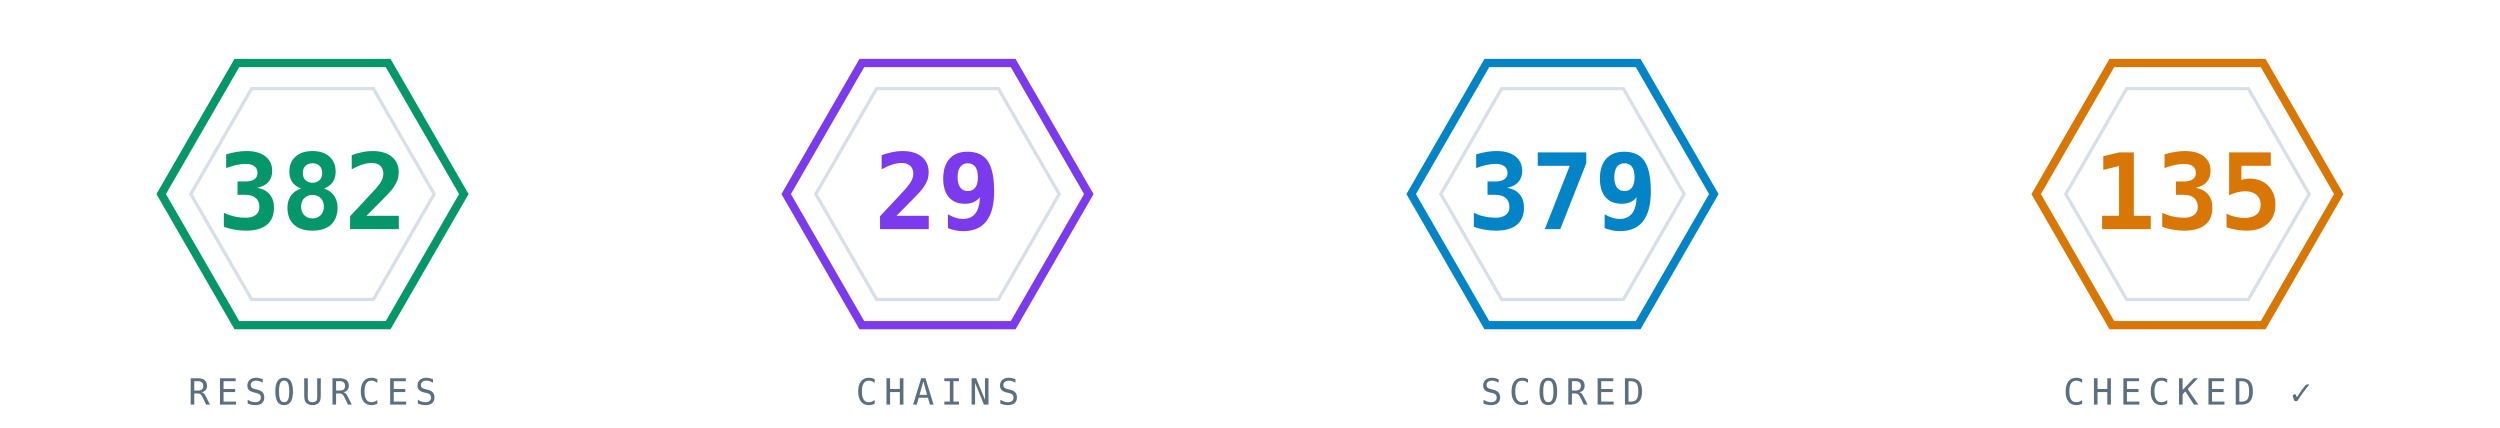
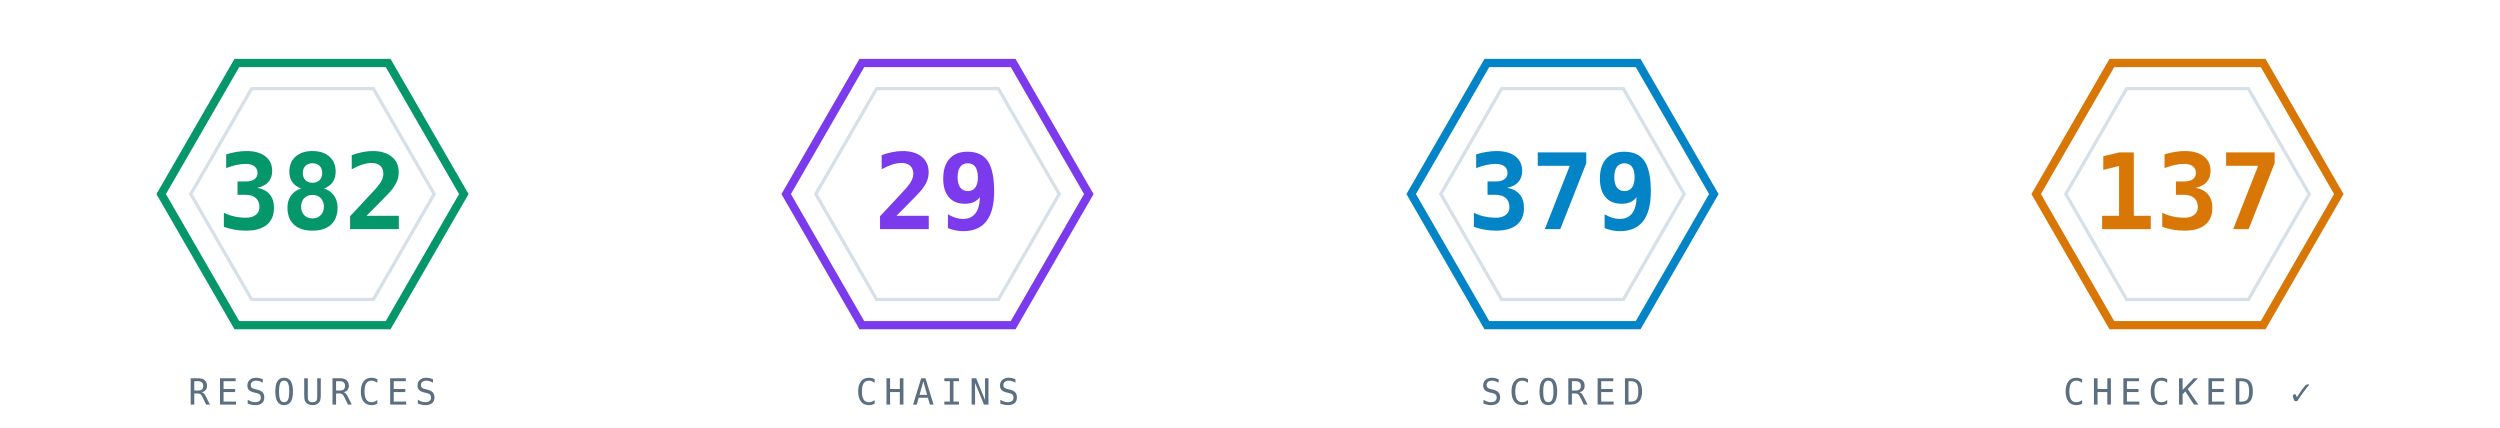
- <svg xmlns="http://www.w3.org/2000/svg" width="1520" height="260" viewBox="0 0 1520 260" role="img" aria-label="382 resources, 29 chains, 379 scored, 135 independently checked">
+ <svg xmlns="http://www.w3.org/2000/svg" width="1520" height="260" viewBox="0 0 1520 260" role="img" aria-label="382 resources, 29 chains, 379 scored, 137 independently checked">
  <g>
    <path d="M98.0 118.0 L144.0 38.3 L236.0 38.3 L282.0 118.0 L236.0 197.7 L144.0 197.7 Z" fill="none" stroke="#059669" stroke-width="5" />
    <path d="M116.0 118.0 L153.0 53.9 L227.0 53.9 L264.0 118.0 L227.0 182.1 L153.0 182.1 Z" fill="none" stroke="#d7e0e8" stroke-width="2" />
    <text x="190" y="139.333" text-anchor="middle" font-family="ui-monospace, SFMono-Regular, Menlo, monospace" font-size="64" font-weight="700" fill="#059669">382</text>
    <text x="190" y="246" text-anchor="middle" font-family="ui-monospace, SFMono-Regular, Menlo, monospace" font-size="22" letter-spacing="4" fill="#5b6f80">RESOURCES</text>
  </g>
  <g>
    <path d="M478.0 118.0 L524.0 38.3 L616.0 38.3 L662.0 118.0 L616.0 197.7 L524.0 197.7 Z" fill="none" stroke="#7c3aed" stroke-width="5" />
    <path d="M496.0 118.0 L533.0 53.9 L607.0 53.9 L644.0 118.0 L607.0 182.1 L533.0 182.1 Z" fill="none" stroke="#d7e0e8" stroke-width="2" />
    <text x="570" y="139.333" text-anchor="middle" font-family="ui-monospace, SFMono-Regular, Menlo, monospace" font-size="64" font-weight="700" fill="#7c3aed">29</text>
    <text x="570" y="246" text-anchor="middle" font-family="ui-monospace, SFMono-Regular, Menlo, monospace" font-size="22" letter-spacing="4" fill="#5b6f80">CHAINS</text>
  </g>
  <g>
    <path d="M858.0 118.0 L904.0 38.3 L996.0 38.3 L1042.0 118.0 L996.0 197.7 L904.0 197.7 Z" fill="none" stroke="#0284c7" stroke-width="5" />
    <path d="M876.0 118.0 L913.0 53.9 L987.0 53.9 L1024.0 118.0 L987.0 182.1 L913.0 182.1 Z" fill="none" stroke="#d7e0e8" stroke-width="2" />
    <text x="950" y="139.333" text-anchor="middle" font-family="ui-monospace, SFMono-Regular, Menlo, monospace" font-size="64" font-weight="700" fill="#0284c7">379</text>
    <text x="950" y="246" text-anchor="middle" font-family="ui-monospace, SFMono-Regular, Menlo, monospace" font-size="22" letter-spacing="4" fill="#5b6f80">SCORED</text>
  </g>
  <g>
    <path d="M1238.0 118.0 L1284.0 38.3 L1376.0 38.3 L1422.0 118.0 L1376.0 197.7 L1284.0 197.7 Z" fill="none" stroke="#d97706" stroke-width="5" />
    <path d="M1256.0 118.0 L1293.0 53.9 L1367.0 53.9 L1404.0 118.0 L1367.0 182.1 L1293.0 182.1 Z" fill="none" stroke="#d7e0e8" stroke-width="2" />
-     <text x="1330" y="139.333" text-anchor="middle" font-family="ui-monospace, SFMono-Regular, Menlo, monospace" font-size="64" font-weight="700" fill="#d97706">135</text>
+     <text x="1330" y="139.333" text-anchor="middle" font-family="ui-monospace, SFMono-Regular, Menlo, monospace" font-size="64" font-weight="700" fill="#d97706">137</text>
    <text x="1330" y="246" text-anchor="middle" font-family="ui-monospace, SFMono-Regular, Menlo, monospace" font-size="22" letter-spacing="4" fill="#5b6f80">CHECKED ✓</text>
  </g>
</svg>
